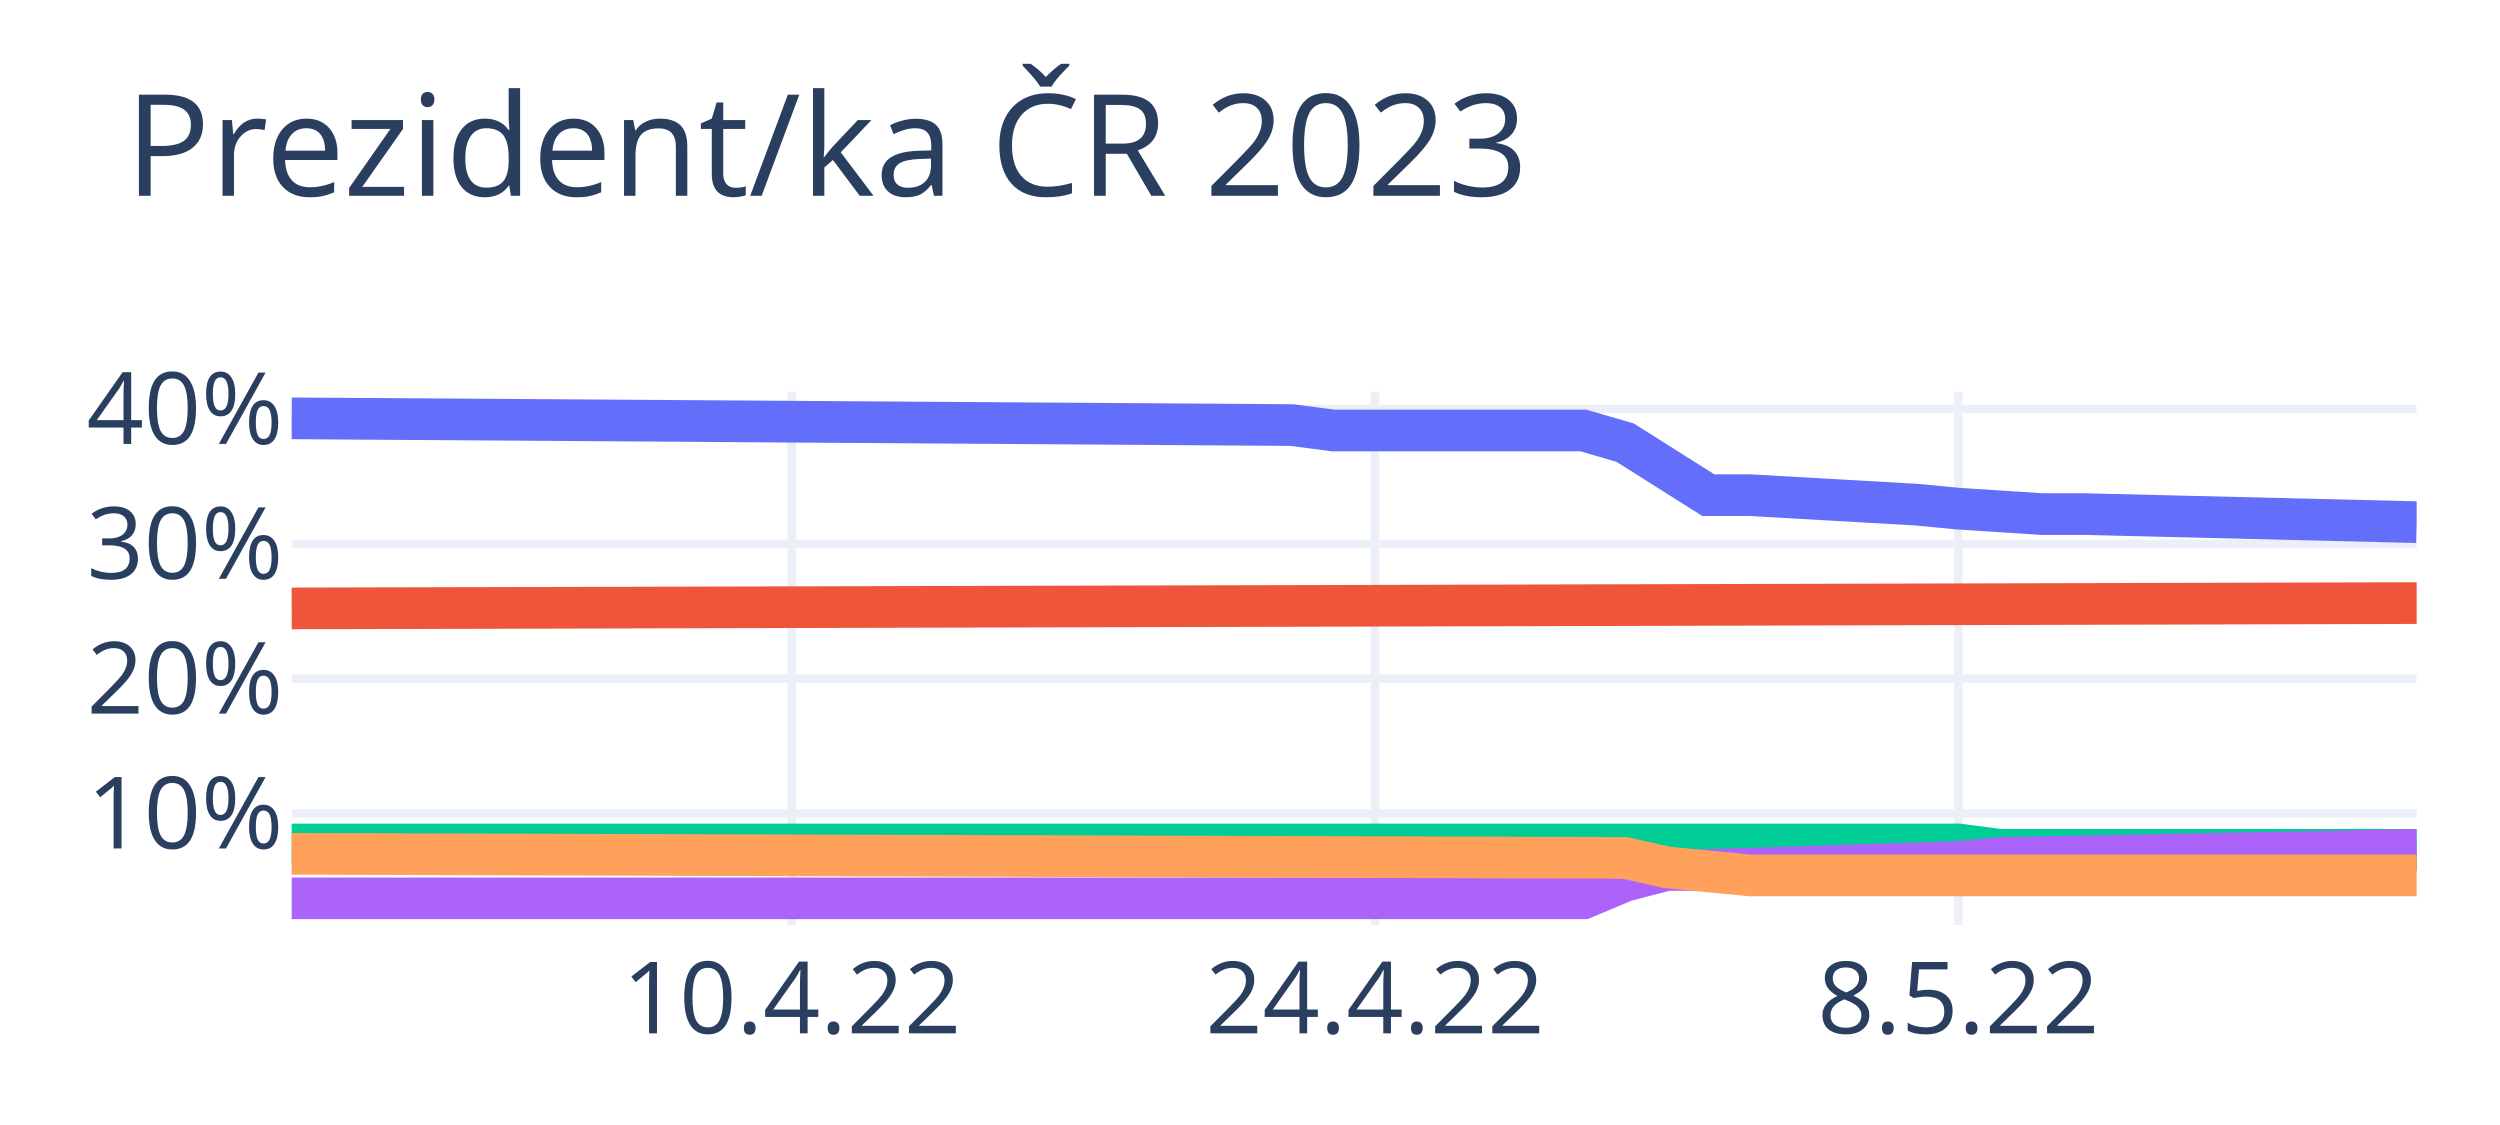
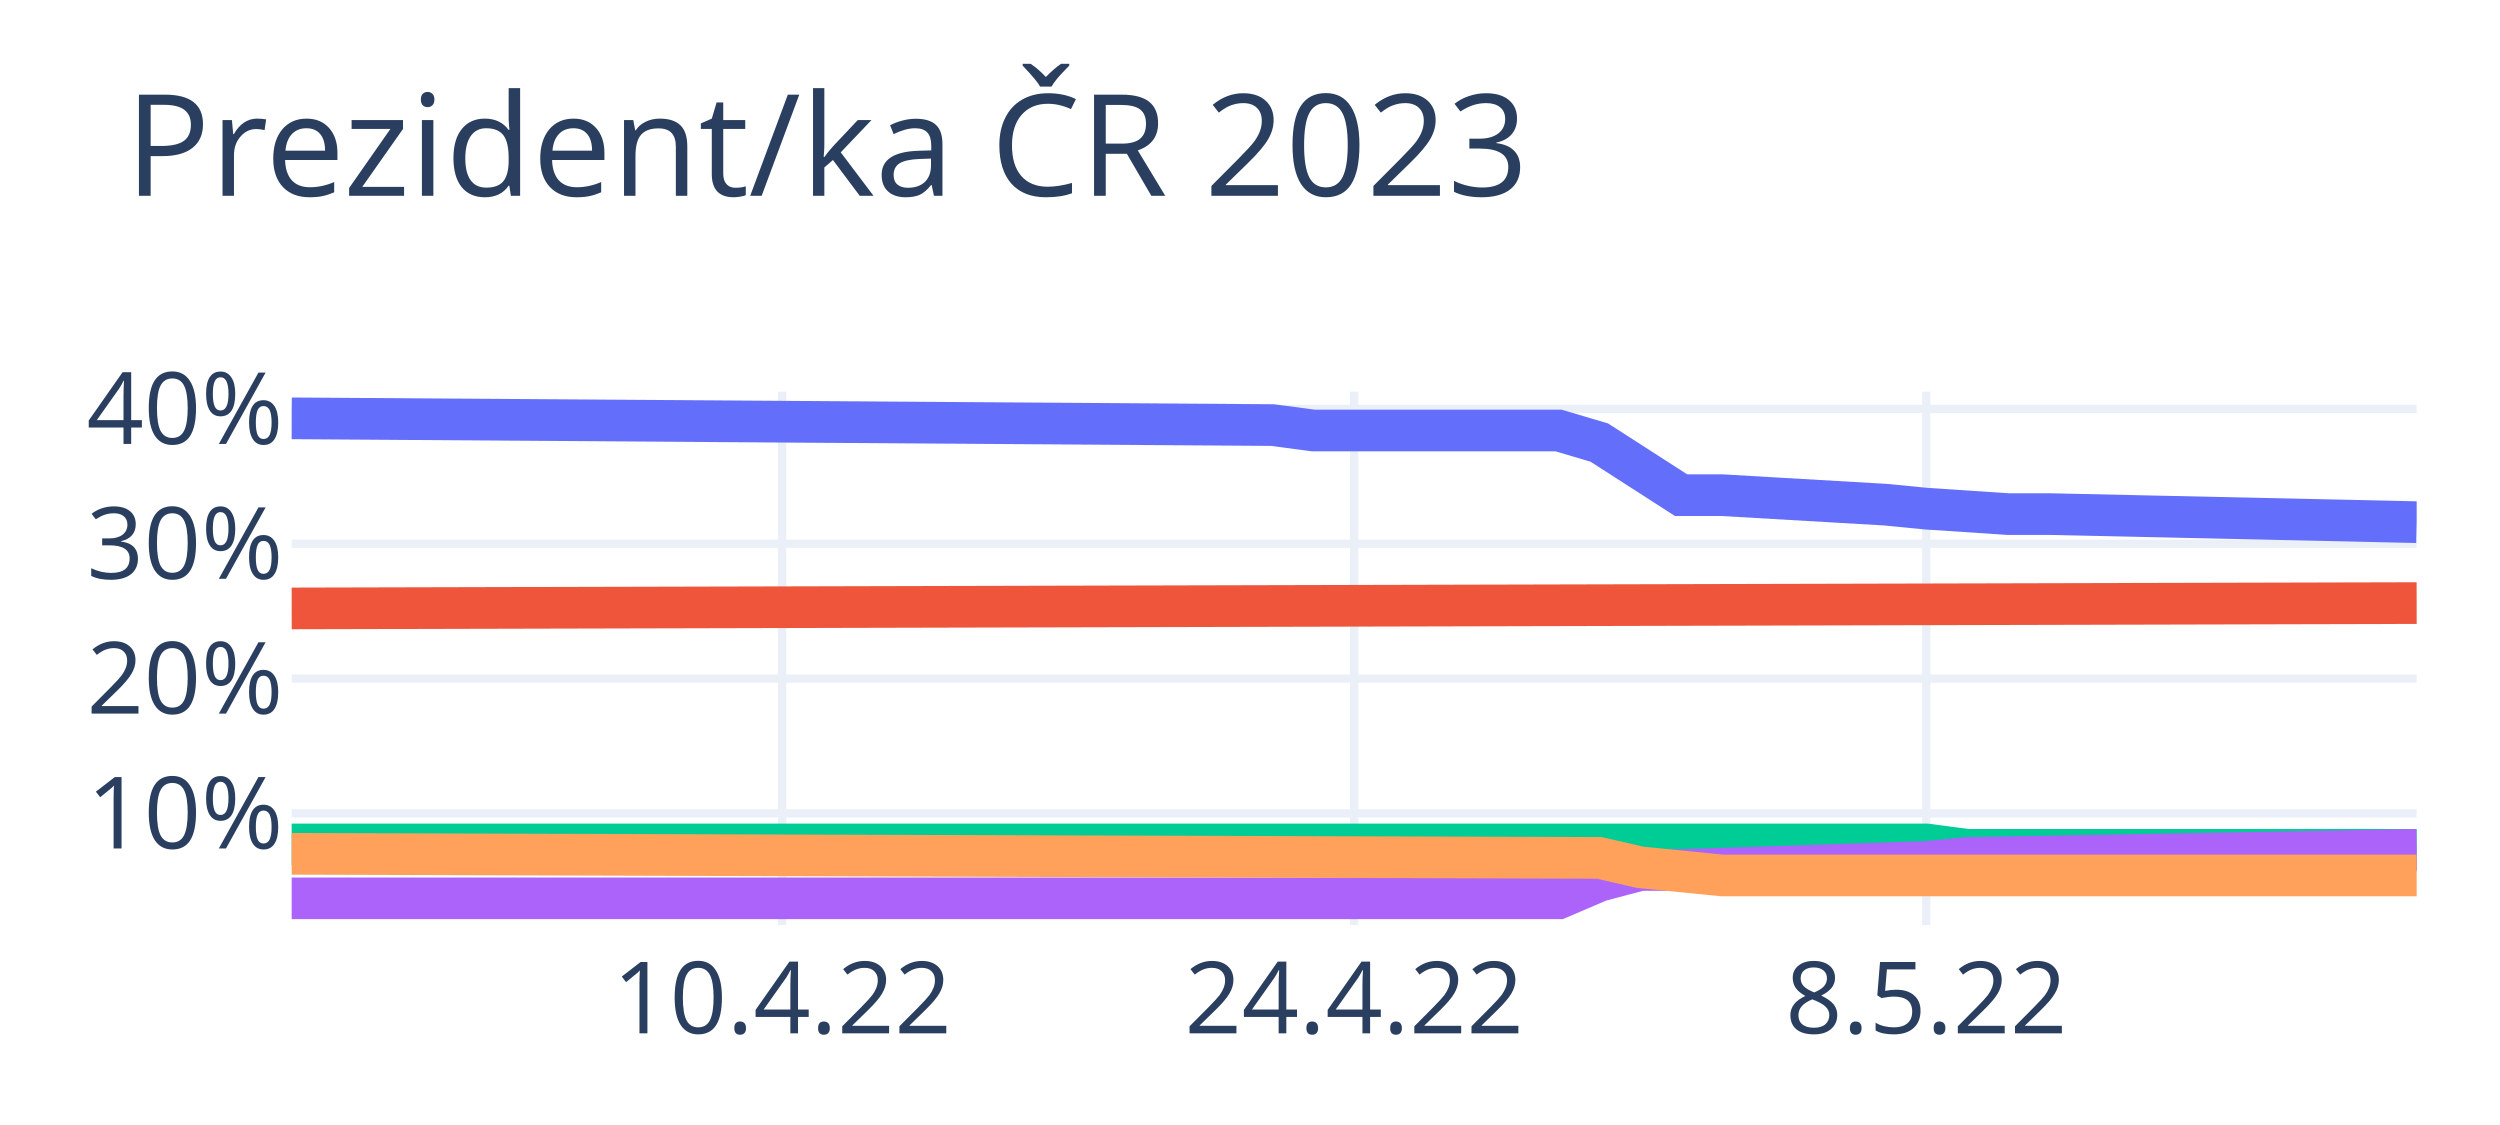
<svg xmlns="http://www.w3.org/2000/svg" class="main-svg" width="300" height="135" style="" viewBox="0 0 300 135">
  <rect x="0" y="0" width="300" height="135" style="fill: rgb(255, 255, 255); fill-opacity: 1;" />
-   <defs id="defs-d5e8b7">
+   <defs id="defs-9736b7">
    <g class="clips">
-       <clipPath id="clipd5e8b7xyplot" class="plotclip">
+       <clipPath id="clip9736b7xyplot" class="plotclip">
        <rect width="255" height="64" />
      </clipPath>
-       <clipPath class="axesclip" id="clipd5e8b7x">
+       <clipPath class="axesclip" id="clip9736b7x">
        <rect x="35" y="0" width="255" height="135" />
      </clipPath>
-       <clipPath class="axesclip" id="clipd5e8b7y">
+       <clipPath class="axesclip" id="clip9736b7y">
        <rect x="0" y="47" width="300" height="64" />
      </clipPath>
-       <clipPath class="axesclip" id="clipd5e8b7xy">
+       <clipPath class="axesclip" id="clip9736b7xy">
        <rect x="35" y="47" width="255" height="64" />
      </clipPath>
    </g>
    <g class="gradients" />
    <g class="patterns" />
  </defs>
  <g class="bglayer" />
  <g class="layer-below">
    <g class="imagelayer" />
    <g class="shapelayer" />
  </g>
  <g class="cartesianlayer">
    <g class="subplot xy">
      <g class="layer-subplot">
        <g class="shapelayer" />
        <g class="imagelayer" />
      </g>
      <g class="minor-gridlayer">
        <g class="x" />
        <g class="y" />
      </g>
      <g class="gridlayer">
        <g class="x">
-           <path class="xgrid crisp" transform="translate(95,0)" d="M0,47v64" style="stroke: rgb(235, 240, 248); stroke-opacity: 1; stroke-width: 1px;" />
-           <path class="xgrid crisp" transform="translate(165,0)" d="M0,47v64" style="stroke: rgb(235, 240, 248); stroke-opacity: 1; stroke-width: 1px;" />
-           <path class="xgrid crisp" transform="translate(235,0)" d="M0,47v64" style="stroke: rgb(235, 240, 248); stroke-opacity: 1; stroke-width: 1px;" />
+           <path class="xgrid crisp" transform="translate(93.85,0)" d="M0,47v64" style="stroke: rgb(235, 240, 248); stroke-opacity: 1; stroke-width: 1px;" />
+           <path class="xgrid crisp" transform="translate(162.5,0)" d="M0,47v64" style="stroke: rgb(235, 240, 248); stroke-opacity: 1; stroke-width: 1px;" />
+           <path class="xgrid crisp" transform="translate(231.15,0)" d="M0,47v64" style="stroke: rgb(235, 240, 248); stroke-opacity: 1; stroke-width: 1px;" />
        </g>
        <g class="y">
          <path class="ygrid crisp" transform="translate(0,97.61)" d="M35,0h255" style="stroke: rgb(235, 240, 248); stroke-opacity: 1; stroke-width: 1px;" />
          <path class="ygrid crisp" transform="translate(0,81.43)" d="M35,0h255" style="stroke: rgb(235, 240, 248); stroke-opacity: 1; stroke-width: 1px;" />
          <path class="ygrid crisp" transform="translate(0,65.25)" d="M35,0h255" style="stroke: rgb(235, 240, 248); stroke-opacity: 1; stroke-width: 1px;" />
          <path class="ygrid crisp" transform="translate(0,49.07)" d="M35,0h255" style="stroke: rgb(235, 240, 248); stroke-opacity: 1; stroke-width: 1px;" />
        </g>
      </g>
      <g class="zerolinelayer" />
      <path class="xlines-below" />
      <path class="ylines-below" />
      <g class="overlines-below" />
      <g class="xaxislayer-below" />
      <g class="yaxislayer-below" />
      <g class="overaxes-below" />
-       <g class="plot" transform="translate(35,47)" clip-path="url(#clipd5e8b7xyplot)">
+       <g class="plot" transform="translate(35,47)" clip-path="url(#clip9736b7xyplot)">
        <g class="scatterlayer mlayer">
-           <g class="trace scatter traceded5a4" style="stroke-miterlimit: 2; opacity: 1;">
+           <g class="trace scatter trace306b5b" style="stroke-miterlimit: 2; opacity: 1;">
            <g class="fills" />
            <g class="errorbars" />
            <g class="lines">
-               <path class="js-line" d="M0,3.2L120,4.01L125,4.66L155,4.66L160,6.11L170,12.42L175,12.42L195,13.56L200,14.04L210,14.69L215,14.69L255,15.66" style="vector-effect: non-scaling-stroke; fill: none; stroke: rgb(99, 110, 250); stroke-opacity: 1; stroke-width: 5px; opacity: 1;" />
+               <path class="js-line" d="M0,3.2L117.69,4.01L122.6,4.66L152.02,4.66L156.92,6.11L166.73,12.42L171.63,12.42L191.25,13.56L196.15,14.04L205.96,14.69L210.87,14.69L255,15.66" style="vector-effect: non-scaling-stroke; fill: none; stroke: rgb(99, 110, 250); stroke-opacity: 1; stroke-width: 5px; opacity: 1;" />
            </g>
            <g class="points" />
            <g class="text" />
          </g>
-           <g class="trace scatter trace3459e0" style="stroke-miterlimit: 2; opacity: 1;">
+           <g class="trace scatter trace210b2b" style="stroke-miterlimit: 2; opacity: 1;">
            <g class="fills" />
            <g class="errorbars" />
            <g class="lines">
              <path class="js-line" d="M0,26.01L255,25.37" style="vector-effect: non-scaling-stroke; fill: none; stroke: rgb(239, 85, 59); stroke-opacity: 1; stroke-width: 5px; opacity: 1;" />
            </g>
            <g class="points" />
            <g class="text" />
          </g>
-           <g class="trace scatter tracef7ecb4" style="stroke-miterlimit: 2; opacity: 1;">
+           <g class="trace scatter tracebca6fe" style="stroke-miterlimit: 2; opacity: 1;">
            <g class="fills" />
            <g class="errorbars" />
            <g class="lines">
-               <path class="js-line" d="M0,54.33L200,54.33L205,54.98L255,54.98" style="vector-effect: non-scaling-stroke; fill: none; stroke: rgb(0, 204, 150); stroke-opacity: 1; stroke-width: 5px; opacity: 1;" />
+               <path class="js-line" d="M0,54.33L196.15,54.33L201.06,54.98L255,54.98" style="vector-effect: non-scaling-stroke; fill: none; stroke: rgb(0, 204, 150); stroke-opacity: 1; stroke-width: 5px; opacity: 1;" />
            </g>
            <g class="points" />
            <g class="text" />
          </g>
-           <g class="trace scatter trace2bf6ec" style="stroke-miterlimit: 2; opacity: 1;">
+           <g class="trace scatter traceacad5c" style="stroke-miterlimit: 2; opacity: 1;">
            <g class="fills" />
            <g class="errorbars" />
            <g class="lines">
-               <path class="js-line" d="M0,60.8L155,60.8L160,58.7L165,57.4L170,57.4L200,56.43L205,55.95L255,54.98" style="vector-effect: non-scaling-stroke; fill: none; stroke: rgb(171, 99, 250); stroke-opacity: 1; stroke-width: 5px; opacity: 1;" />
+               <path class="js-line" d="M0,60.8L152.02,60.8L156.92,58.7L161.83,57.4L166.73,57.4L196.15,56.43L201.06,55.95L255,54.98" style="vector-effect: non-scaling-stroke; fill: none; stroke: rgb(171, 99, 250); stroke-opacity: 1; stroke-width: 5px; opacity: 1;" />
            </g>
            <g class="points" />
            <g class="text" />
          </g>
-           <g class="trace scatter traced6a2f0" style="stroke-miterlimit: 2; opacity: 1;">
+           <g class="trace scatter tracef6e887" style="stroke-miterlimit: 2; opacity: 1;">
            <g class="fills" />
            <g class="errorbars" />
            <g class="lines">
-               <path class="js-line" d="M0,55.46L160,55.95L165,57.08L175,58.05L180,58.05L255,58.05" style="vector-effect: non-scaling-stroke; fill: none; stroke: rgb(255, 161, 90); stroke-opacity: 1; stroke-width: 5px; opacity: 1;" />
+               <path class="js-line" d="M0,55.46L156.92,55.95L161.83,57.08L171.63,58.05L176.54,58.05L255,58.05" style="vector-effect: non-scaling-stroke; fill: none; stroke: rgb(255, 161, 90); stroke-opacity: 1; stroke-width: 5px; opacity: 1;" />
            </g>
            <g class="points" />
            <g class="text" />
          </g>
        </g>
      </g>
      <g class="overplot" />
      <path class="xlines-above crisp" d="M0,0" style="fill: none;" />
      <path class="ylines-above crisp" d="M0,0" style="fill: none;" />
      <g class="overlines-above" />
      <g class="xaxislayer-above">
        <g class="xtick">
-           <text text-anchor="middle" x="0" y="124" transform="translate(95,0)" style="font-family: 'Open Sans', verdana, arial, sans-serif; font-size: 12px; fill: rgb(42, 63, 95); fill-opacity: 1; white-space: pre; opacity: 1;">10.4.22</text>
+           <text text-anchor="middle" x="0" y="124" transform="translate(93.85,0)" style="font-family: 'Open Sans', verdana, arial, sans-serif; font-size: 12px; fill: rgb(42, 63, 95); fill-opacity: 1; white-space: pre; opacity: 1;">10.4.22</text>
        </g>
        <g class="xtick">
-           <text text-anchor="middle" x="0" y="124" style="font-family: 'Open Sans', verdana, arial, sans-serif; font-size: 12px; fill: rgb(42, 63, 95); fill-opacity: 1; white-space: pre; opacity: 1;" transform="translate(165,0)">24.4.22</text>
+           <text text-anchor="middle" x="0" y="124" style="font-family: 'Open Sans', verdana, arial, sans-serif; font-size: 12px; fill: rgb(42, 63, 95); fill-opacity: 1; white-space: pre; opacity: 1;" transform="translate(162.5,0)">24.4.22</text>
        </g>
        <g class="xtick">
-           <text text-anchor="middle" x="0" y="124" style="font-family: 'Open Sans', verdana, arial, sans-serif; font-size: 12px; fill: rgb(42, 63, 95); fill-opacity: 1; white-space: pre; opacity: 1;" transform="translate(235,0)">8.5.22</text>
+           <text text-anchor="middle" x="0" y="124" style="font-family: 'Open Sans', verdana, arial, sans-serif; font-size: 12px; fill: rgb(42, 63, 95); fill-opacity: 1; white-space: pre; opacity: 1;" transform="translate(231.15,0)">8.5.22</text>
        </g>
      </g>
      <g class="yaxislayer-above">
        <g class="ytick">
          <text text-anchor="end" x="34" y="4.2" transform="translate(0,97.61)" style="font-family: 'Open Sans', verdana, arial, sans-serif; font-size: 12px; fill: rgb(42, 63, 95); fill-opacity: 1; white-space: pre; opacity: 1;">10%</text>
        </g>
        <g class="ytick">
          <text text-anchor="end" x="34" y="4.2" style="font-family: 'Open Sans', verdana, arial, sans-serif; font-size: 12px; fill: rgb(42, 63, 95); fill-opacity: 1; white-space: pre; opacity: 1;" transform="translate(0,81.43)">20%</text>
        </g>
        <g class="ytick">
          <text text-anchor="end" x="34" y="4.2" style="font-family: 'Open Sans', verdana, arial, sans-serif; font-size: 12px; fill: rgb(42, 63, 95); fill-opacity: 1; white-space: pre; opacity: 1;" transform="translate(0,65.25)">30%</text>
        </g>
        <g class="ytick">
          <text text-anchor="end" x="34" y="4.2" style="font-family: 'Open Sans', verdana, arial, sans-serif; font-size: 12px; fill: rgb(42, 63, 95); fill-opacity: 1; white-space: pre; opacity: 1;" transform="translate(0,49.07)">40%</text>
        </g>
      </g>
      <g class="overaxes-above" />
    </g>
  </g>
  <g class="polarlayer" />
  <g class="smithlayer" />
  <g class="ternarylayer" />
  <g class="geolayer" />
  <g class="funnelarealayer" />
  <g class="pielayer" />
  <g class="iciclelayer" />
  <g class="treemaplayer" />
  <g class="sunburstlayer" />
  <g class="glimages" />
-   <defs id="topdefs-d5e8b7">
+   <defs id="topdefs-9736b7">
    <g class="clips" />
  </defs>
  <g class="layer-above">
    <g class="imagelayer" />
    <g class="shapelayer" />
  </g>
  <g class="infolayer">
    <g class="g-gtitle">
      <text class="gtitle" x="15" y="23.5" text-anchor="start" dy="0em" style="font-family: 'Open Sans', verdana, arial, sans-serif; font-size: 17px; fill: rgb(42, 63, 95); opacity: 1; font-weight: normal; white-space: pre;">Prezident/ka ČR 2023</text>
    </g>
    <g class="g-xtitle" />
    <g class="g-ytitle" />
  </g>
</svg>
